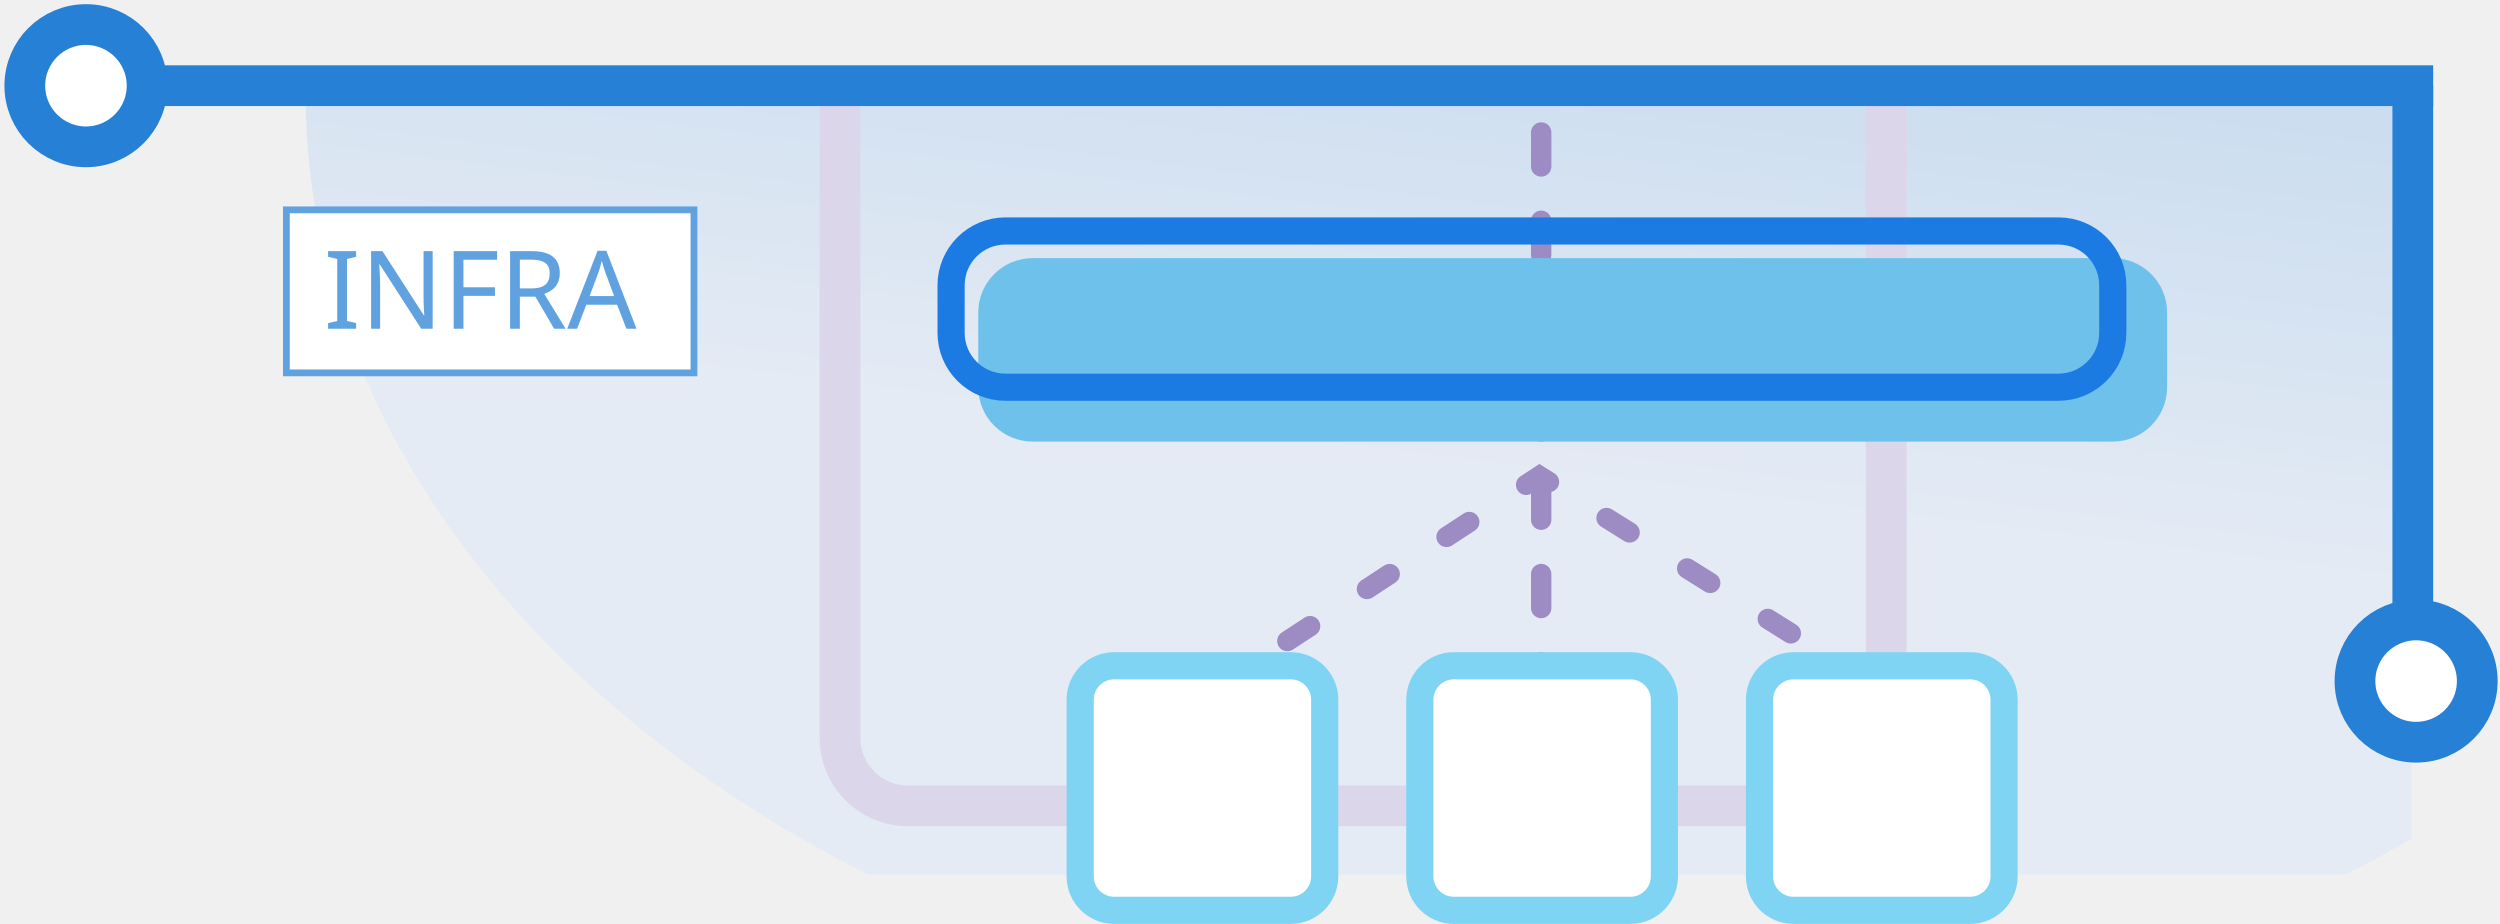
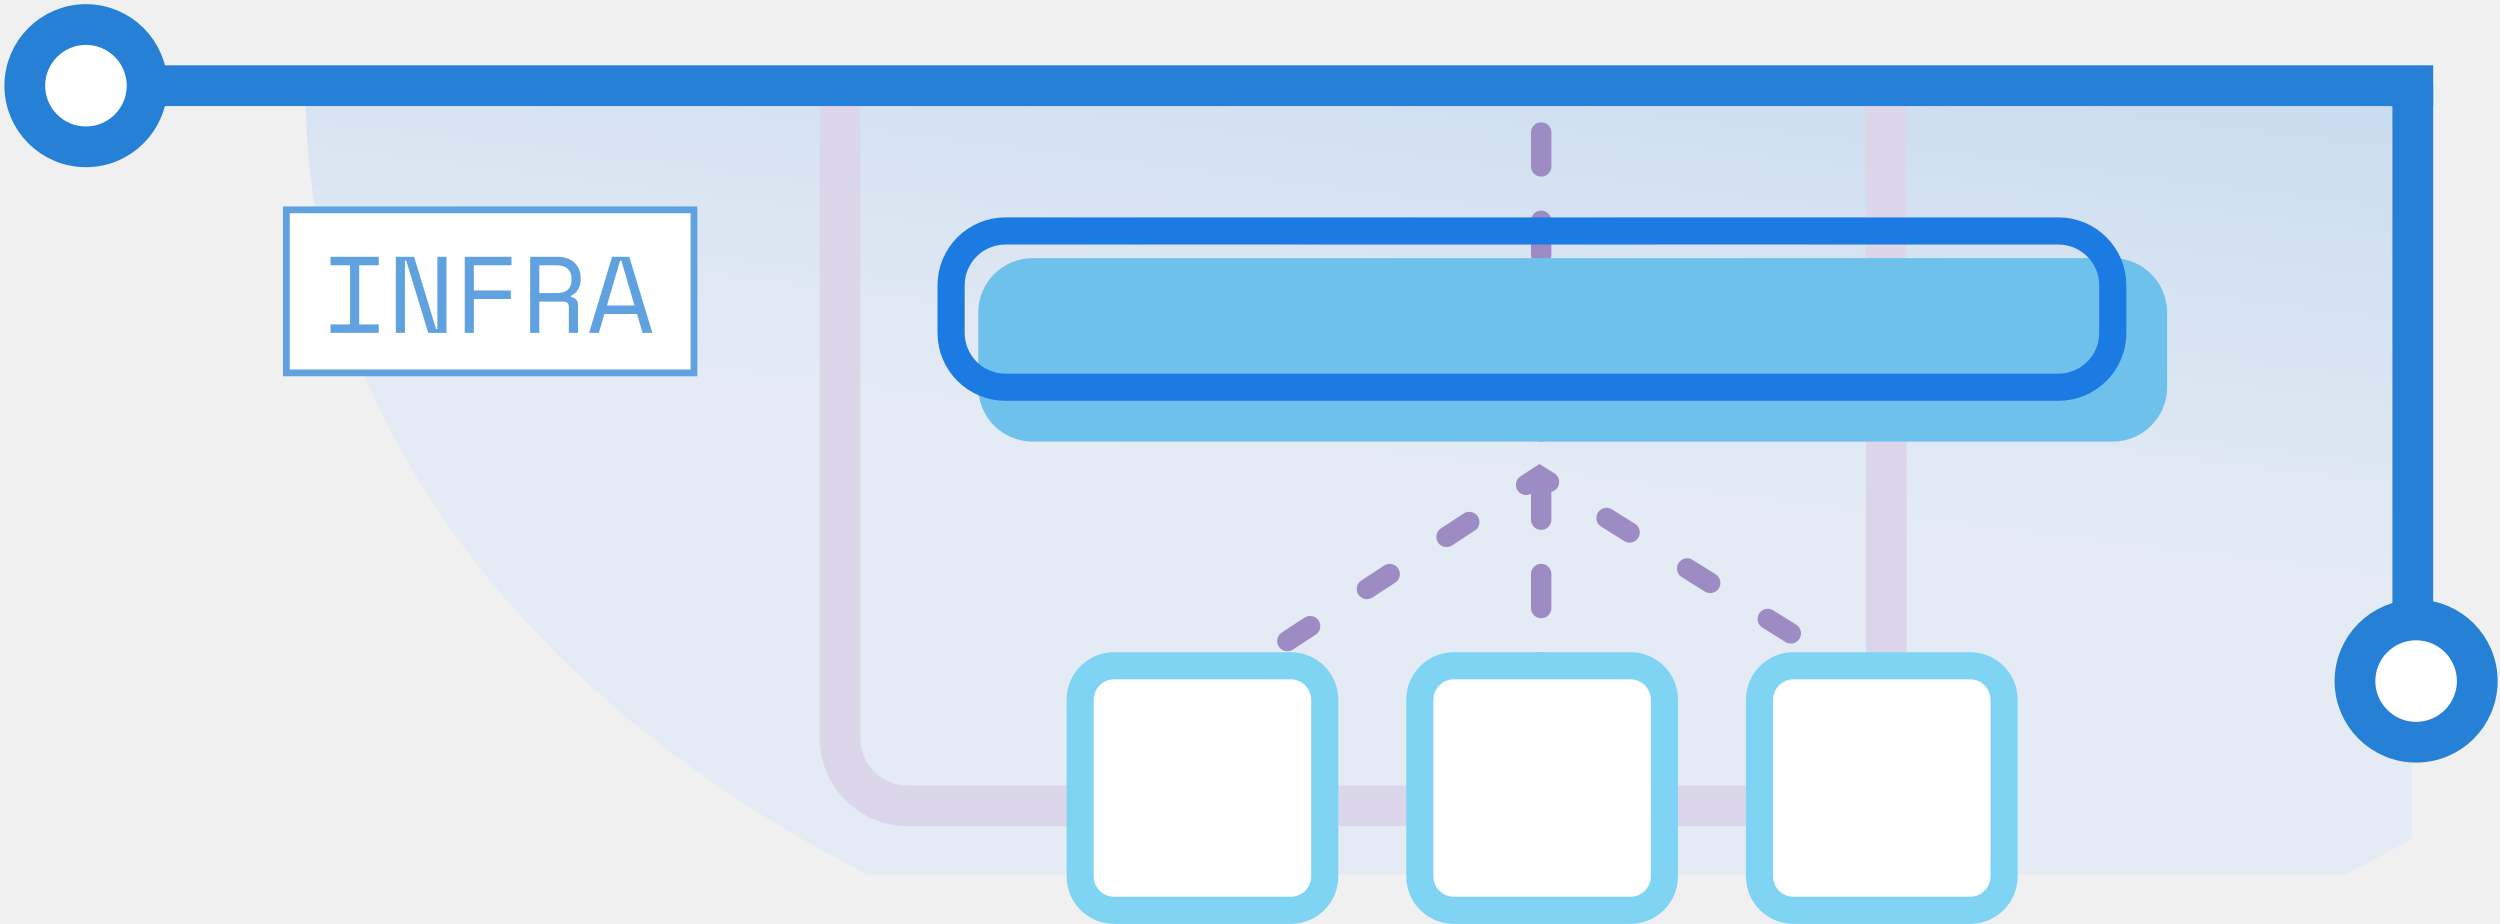
<svg xmlns="http://www.w3.org/2000/svg" xmlns:xlink="http://www.w3.org/1999/xlink" width="368px" height="136px" viewBox="0 0 368 136" version="1.1">
  <defs>
    <rect id="path-1" x="0" y="0.277" width="425" height="113.723" />
    <linearGradient x1="68.405%" y1="105.019%" x2="54.853%" y2="27.249%" id="linearGradient-3">
      <stop stop-color="#60A2E0" offset="0%" />
      <stop stop-color="#DEE8F6" offset="100%" />
    </linearGradient>
  </defs>
  <g id="Page-1" stroke="none" stroke-width="1" fill="none" fill-rule="evenodd">
-     <g id="mockup-website]" transform="translate(-394, -696)">
-       <g id="illustration-03" transform="translate(324, 696)">
-         <g id="Group-3" transform="translate(219, 68) scale(1, -1) translate(-219, -68) ">
-           <g id="Group-2" opacity="0.635" transform="translate(0, 7)">
-             <mask id="mask-2" fill="white">
-               <use xlink:href="#path-1" />
-             </mask>
-             <g id="Rectangle-6" fill-rule="nonzero" />
-             <ellipse id="Oval-3" fill="url(#linearGradient-3)" fill-rule="nonzero" mask="url(#mask-2)" cx="306.5" cy="115.295" rx="191.5" ry="139.705" />
-             <rect id="Rectangle-14" stroke="#D0C6E6" stroke-width="6" fill-rule="nonzero" mask="url(#mask-2)" x="193.652" y="10.379" width="154" height="114" rx="10" />
-           </g>
-           <path d="M247.785,33.973 L296.615,65.926 L347.664,33.973" id="Path-4" stroke="#9D8BC4" stroke-width="3" stroke-linecap="round" stroke-dasharray="4,10" fill-rule="nonzero" />
-           <path d="M296.863,116.5 L296.863,21.664" id="Path-5" stroke="#9D8BC4" stroke-width="3" stroke-linecap="round" stroke-dasharray="5,8" fill-rule="nonzero" />
-           <rect id="Rectangle-13" fill="#6EC1EB" fill-rule="nonzero" x="214" y="71" width="175" height="27" rx="8" />
-           <rect id="Rectangle-8" stroke="#7FD4F4" stroke-width="4" fill="#FFFFFF" fill-rule="nonzero" x="229" y="2" width="36" height="36" rx="5" />
-           <rect id="Rectangle-8" stroke="#7FD4F4" stroke-width="4" fill="#FFFFFF" fill-rule="nonzero" x="279" y="2" width="36" height="36" rx="5" />
-           <rect id="Rectangle-8" stroke="#7FD4F4" stroke-width="4" fill="#FFFFFF" fill-rule="nonzero" x="329" y="2" width="36" height="36" rx="5" />
-           <rect id="Rectangle-13" stroke="#1C7BE3" stroke-width="4" fill-rule="nonzero" x="210" y="79" width="171" height="23" rx="8" />
-           <path d="M81,123.387 L428.164,123.387" id="Path-3" stroke="#2681D6" stroke-width="6" fill-rule="nonzero" />
-           <path d="M385.164,83.387 L465.164,83.387" id="Path-3" stroke="#2681D6" stroke-width="6" fill-rule="nonzero" transform="translate(425.1641, 83.38672) rotate(-270) translate(-425.1641, -83.38672) " />
-           <circle id="Oval-5" stroke="#2681D6" stroke-width="6" fill="#FFFFFF" fill-rule="nonzero" cx="425.652" cy="35.746" r="9" />
-           <circle id="Oval-5" stroke="#2681D6" stroke-width="6" fill="#FFFFFF" fill-rule="nonzero" cx="82.652" cy="123.387" r="9" />
+     <g id="illustration-03" transform="translate(-70, 0)">
+       <g id="Group-3" transform="translate(219, 68) scale(1, -1) translate(-219, -68) ">
+         <g id="Group-2" opacity="0.635" transform="translate(0, 7)">
+           <mask id="mask-2" fill="white">
+             <use xlink:href="#path-1" />
+           </mask>
+           <g id="Rectangle-6" fill-rule="nonzero" />
+           <ellipse id="Oval-3" fill="url(#linearGradient-3)" fill-rule="nonzero" mask="url(#mask-2)" cx="306.5" cy="115.295" rx="191.5" ry="139.705" />
+           <rect id="Rectangle-14" stroke="#D0C6E6" stroke-width="6" fill-rule="nonzero" mask="url(#mask-2)" x="193.652" y="10.379" width="154" height="114" rx="10" />
        </g>
-         <rect id="Rectangle-7" stroke="#60A2E0" fill="#FFFFFF" fill-rule="nonzero" x="112.152" y="30.887" width="60" height="24" />
-         <text id="INFRA" font-family="SpaceMono-Regular, Space Mono" font-size="16" font-weight="normal" fill="#60A2E0">
-           <tspan x="117.652" y="48.387">INFRA</tspan>
-         </text>
+         <path d="M247.785,33.973 L296.615,65.926 L347.664,33.973" id="Path-4" stroke="#9D8BC4" stroke-width="3" stroke-linecap="round" stroke-dasharray="4,10" fill-rule="nonzero" />
+         <path d="M296.863,116.5 L296.863,21.664" id="Path-5" stroke="#9D8BC4" stroke-width="3" stroke-linecap="round" stroke-dasharray="5,8" fill-rule="nonzero" />
+         <rect id="Rectangle-13" fill="#6EC1EB" fill-rule="nonzero" x="214" y="71" width="175" height="27" rx="8" />
+         <rect id="Rectangle-8" stroke="#7FD4F4" stroke-width="4" fill="#FFFFFF" fill-rule="nonzero" x="229" y="2" width="36" height="36" rx="5" />
+         <rect id="Rectangle-8" stroke="#7FD4F4" stroke-width="4" fill="#FFFFFF" fill-rule="nonzero" x="279" y="2" width="36" height="36" rx="5" />
+         <rect id="Rectangle-8" stroke="#7FD4F4" stroke-width="4" fill="#FFFFFF" fill-rule="nonzero" x="329" y="2" width="36" height="36" rx="5" />
+         <rect id="Rectangle-13" stroke="#1C7BE3" stroke-width="4" fill-rule="nonzero" x="210" y="79" width="171" height="23" rx="8" />
+         <path d="M81,123.387 L428.164,123.387" id="Path-3" stroke="#2681D6" stroke-width="6" fill-rule="nonzero" />
+         <path d="M385.164,83.387 L465.164,83.387" id="Path-3" stroke="#2681D6" stroke-width="6" fill-rule="nonzero" transform="translate(425.1641, 83.38672) rotate(-270) translate(-425.1641, -83.38672) " />
+         <circle id="Oval-5" stroke="#2681D6" stroke-width="6" fill="#FFFFFF" fill-rule="nonzero" cx="425.652" cy="35.746" r="9" />
+         <circle id="Oval-5" stroke="#2681D6" stroke-width="6" fill="#FFFFFF" fill-rule="nonzero" cx="82.652" cy="123.387" r="9" />
      </g>
+       <rect id="Rectangle-7" stroke="#60A2E0" fill="#FFFFFF" fill-rule="nonzero" x="112.152" y="30.887" width="60" height="24" />
+       <path d="M118.649,37.8 L125.753,37.8 L125.753,39.048 L122.873,39.048 L122.873,47.752 L125.753,47.752 L125.753,49 L118.649,49 L118.649,47.752 L121.529,47.752 L121.529,39.048 L118.649,39.048 L118.649,37.8 Z M134.185,48.424 L134.377,48.424 L134.377,37.8 L135.721,37.8 L135.721,49 L133.033,49 L129.801,38.376 L129.609,38.376 L129.609,49 L128.265,49 L128.265,37.8 L130.953,37.8 L134.185,48.424 Z M138.409,37.8 L145.289,37.8 L145.289,39.048 L139.753,39.048 L139.753,42.76 L145.193,42.76 L145.193,44.008 L139.753,44.008 L139.753,49 L138.409,49 L138.409,37.8 Z M155.081,49 L153.737,49 L153.737,45.256 C153.737,44.979 153.673,44.765 153.545,44.616 C153.417,44.467 153.193,44.392 152.873,44.392 L149.385,44.392 L149.385,49 L148.041,49 L148.041,37.8 L152.041,37.8 C152.617,37.8 153.118,37.883 153.545,38.048 C153.971,38.213 154.326,38.435 154.609,38.712 C154.891,38.989 155.105,39.312 155.249,39.68 C155.393,40.048 155.465,40.435 155.465,40.84 L155.465,41.32 C155.465,41.736 155.35,42.152 155.121,42.568 C154.891,42.984 154.537,43.304 154.057,43.528 L154.057,43.72 C154.377,43.773 154.627,43.901 154.809,44.104 C154.99,44.307 155.081,44.595 155.081,44.968 L155.081,49 Z M149.385,43.144 L151.881,43.144 C152.638,43.144 153.201,42.981 153.569,42.656 C153.937,42.331 154.121,41.853 154.121,41.224 L154.121,40.936 C154.121,40.371 153.937,39.915 153.569,39.568 C153.201,39.221 152.638,39.048 151.881,39.048 L149.385,39.048 L149.385,43.144 Z M163.769,46.216 L158.969,46.216 L158.153,49 L156.713,49 L160.105,37.8 L162.633,37.8 L166.025,49 L164.585,49 L163.769,46.216 Z M161.273,38.376 L159.337,44.968 L163.401,44.968 L161.465,38.376 L161.273,38.376 Z" id="INFRA" fill="#60A2E0" />
    </g>
  </g>
</svg>
